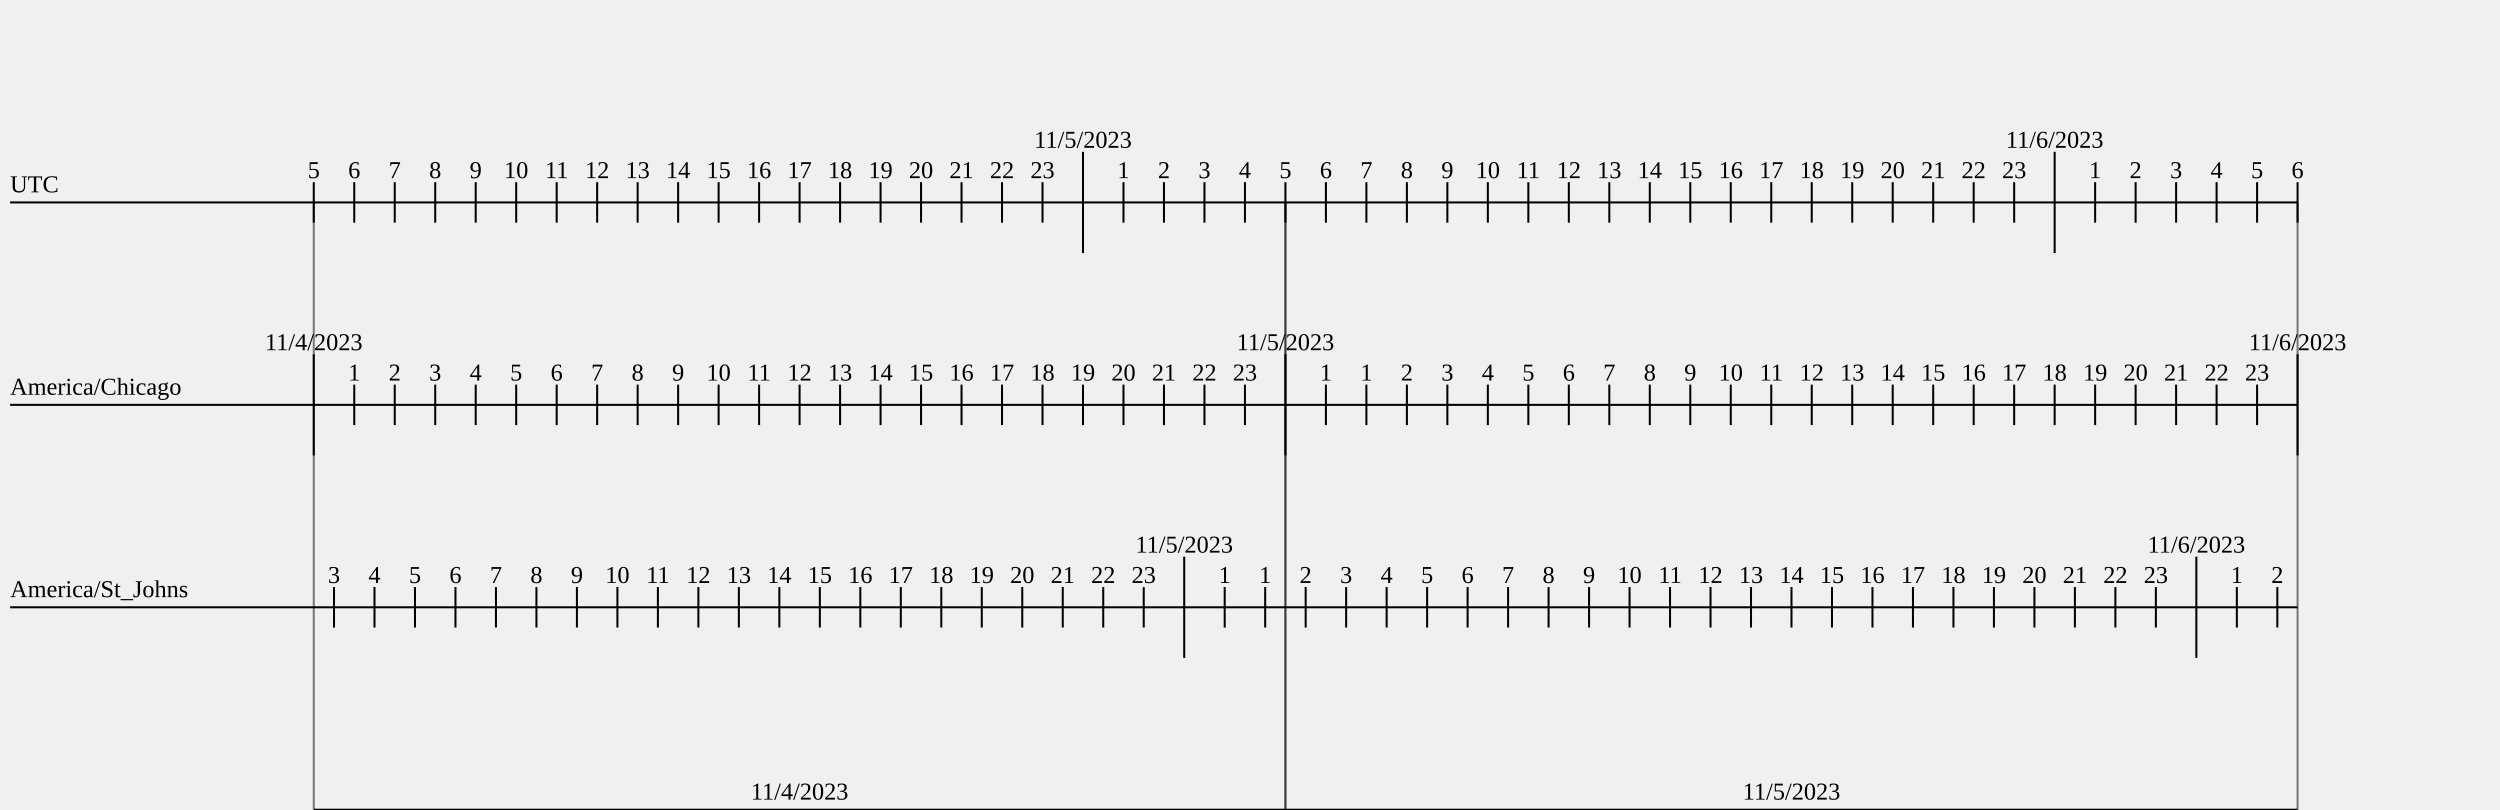
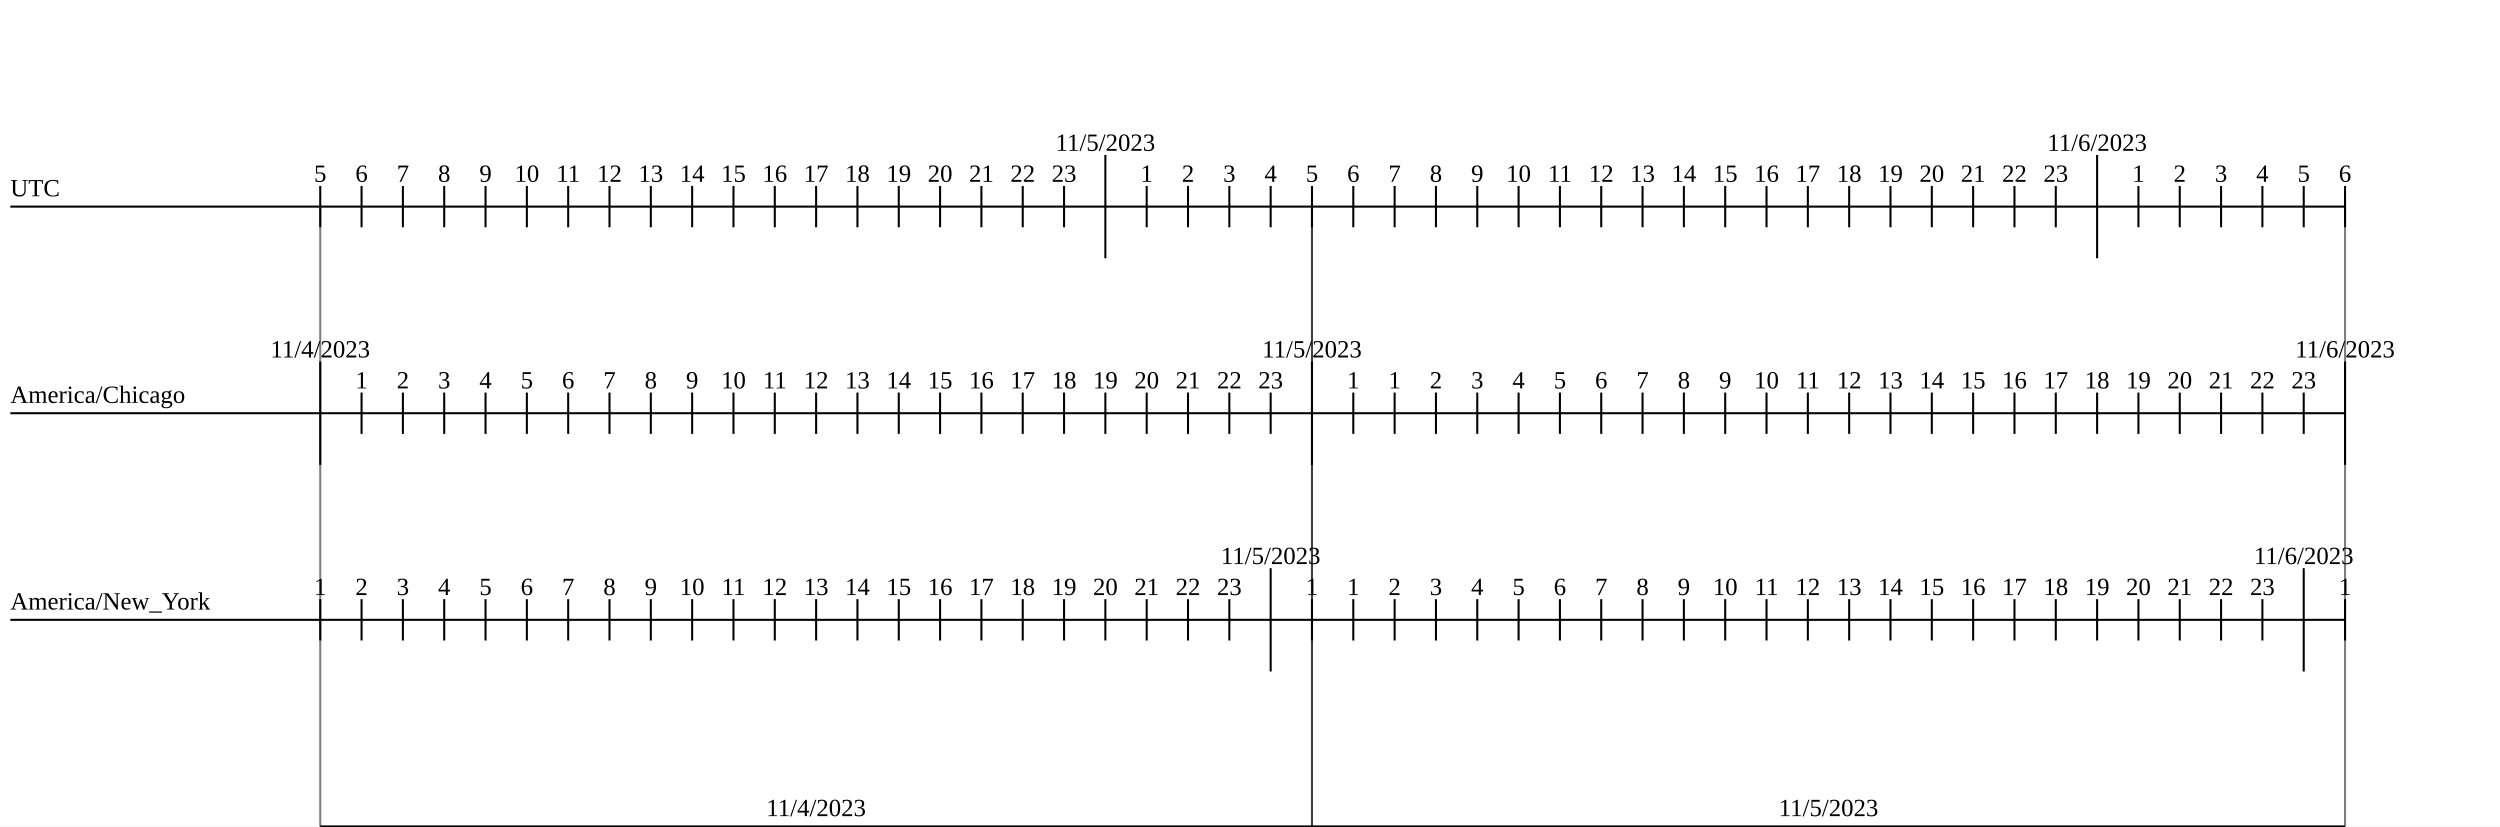
- <svg xmlns="http://www.w3.org/2000/svg" width="1235" height="400" viewBox="0 0 1235 400">
+ <svg xmlns="http://www.w3.org/2000/svg" width="1210" height="400" viewBox="0 0 1210 400">
+   <rect x="0" y="0" width="1210" height="400" fill="white" />
  <text x="5" y="95" fill="#000000">UTC</text>
  <line x1="5" y1="100" x2="1135" y2="100" stroke="#000000" />
  <line x1="155" y1="90" x2="155" y2="110" stroke="#000000" />
  <text x="155" y="88" text-anchor="middle" fill="#000000">5</text>
  <line x1="175" y1="90" x2="175" y2="110" stroke="#000000" />
  <text x="175" y="88" text-anchor="middle" fill="#000000">6</text>
  <line x1="195" y1="90" x2="195" y2="110" stroke="#000000" />
  <text x="195" y="88" text-anchor="middle" fill="#000000">7</text>
  <line x1="215" y1="90" x2="215" y2="110" stroke="#000000" />
  <text x="215" y="88" text-anchor="middle" fill="#000000">8</text>
  <line x1="235" y1="90" x2="235" y2="110" stroke="#000000" />
  <text x="235" y="88" text-anchor="middle" fill="#000000">9</text>
  <line x1="255" y1="90" x2="255" y2="110" stroke="#000000" />
  <text x="255" y="88" text-anchor="middle" fill="#000000">10</text>
  <line x1="275" y1="90" x2="275" y2="110" stroke="#000000" />
  <text x="275" y="88" text-anchor="middle" fill="#000000">11</text>
  <line x1="295" y1="90" x2="295" y2="110" stroke="#000000" />
  <text x="295" y="88" text-anchor="middle" fill="#000000">12</text>
  <line x1="315" y1="90" x2="315" y2="110" stroke="#000000" />
  <text x="315" y="88" text-anchor="middle" fill="#000000">13</text>
  <line x1="335" y1="90" x2="335" y2="110" stroke="#000000" />
  <text x="335" y="88" text-anchor="middle" fill="#000000">14</text>
  <line x1="355" y1="90" x2="355" y2="110" stroke="#000000" />
  <text x="355" y="88" text-anchor="middle" fill="#000000">15</text>
  <line x1="375" y1="90" x2="375" y2="110" stroke="#000000" />
  <text x="375" y="88" text-anchor="middle" fill="#000000">16</text>
  <line x1="395" y1="90" x2="395" y2="110" stroke="#000000" />
  <text x="395" y="88" text-anchor="middle" fill="#000000">17</text>
  <line x1="415" y1="90" x2="415" y2="110" stroke="#000000" />
  <text x="415" y="88" text-anchor="middle" fill="#000000">18</text>
  <line x1="435" y1="90" x2="435" y2="110" stroke="#000000" />
  <text x="435" y="88" text-anchor="middle" fill="#000000">19</text>
  <line x1="455" y1="90" x2="455" y2="110" stroke="#000000" />
  <text x="455" y="88" text-anchor="middle" fill="#000000">20</text>
  <line x1="475" y1="90" x2="475" y2="110" stroke="#000000" />
  <text x="475" y="88" text-anchor="middle" fill="#000000">21</text>
  <line x1="495" y1="90" x2="495" y2="110" stroke="#000000" />
  <text x="495" y="88" text-anchor="middle" fill="#000000">22</text>
  <line x1="515" y1="90" x2="515" y2="110" stroke="#000000" />
  <text x="515" y="88" text-anchor="middle" fill="#000000">23</text>
  <line x1="535" y1="75" x2="535" y2="125" stroke="#000000" />
  <text x="535" y="73" text-anchor="middle" fill="#000000">11/5/2023</text>
  <line x1="555" y1="90" x2="555" y2="110" stroke="#000000" />
  <text x="555" y="88" text-anchor="middle" fill="#000000">1</text>
  <line x1="575" y1="90" x2="575" y2="110" stroke="#000000" />
  <text x="575" y="88" text-anchor="middle" fill="#000000">2</text>
  <line x1="595" y1="90" x2="595" y2="110" stroke="#000000" />
  <text x="595" y="88" text-anchor="middle" fill="#000000">3</text>
  <line x1="615" y1="90" x2="615" y2="110" stroke="#000000" />
  <text x="615" y="88" text-anchor="middle" fill="#000000">4</text>
  <line x1="635" y1="90" x2="635" y2="110" stroke="#000000" />
  <text x="635" y="88" text-anchor="middle" fill="#000000">5</text>
  <line x1="655" y1="90" x2="655" y2="110" stroke="#000000" />
  <text x="655" y="88" text-anchor="middle" fill="#000000">6</text>
  <line x1="675" y1="90" x2="675" y2="110" stroke="#000000" />
  <text x="675" y="88" text-anchor="middle" fill="#000000">7</text>
  <line x1="695" y1="90" x2="695" y2="110" stroke="#000000" />
  <text x="695" y="88" text-anchor="middle" fill="#000000">8</text>
  <line x1="715" y1="90" x2="715" y2="110" stroke="#000000" />
  <text x="715" y="88" text-anchor="middle" fill="#000000">9</text>
  <line x1="735" y1="90" x2="735" y2="110" stroke="#000000" />
  <text x="735" y="88" text-anchor="middle" fill="#000000">10</text>
  <line x1="755" y1="90" x2="755" y2="110" stroke="#000000" />
  <text x="755" y="88" text-anchor="middle" fill="#000000">11</text>
  <line x1="775" y1="90" x2="775" y2="110" stroke="#000000" />
  <text x="775" y="88" text-anchor="middle" fill="#000000">12</text>
  <line x1="795" y1="90" x2="795" y2="110" stroke="#000000" />
  <text x="795" y="88" text-anchor="middle" fill="#000000">13</text>
  <line x1="815" y1="90" x2="815" y2="110" stroke="#000000" />
  <text x="815" y="88" text-anchor="middle" fill="#000000">14</text>
  <line x1="835" y1="90" x2="835" y2="110" stroke="#000000" />
  <text x="835" y="88" text-anchor="middle" fill="#000000">15</text>
  <line x1="855" y1="90" x2="855" y2="110" stroke="#000000" />
  <text x="855" y="88" text-anchor="middle" fill="#000000">16</text>
  <line x1="875" y1="90" x2="875" y2="110" stroke="#000000" />
  <text x="875" y="88" text-anchor="middle" fill="#000000">17</text>
  <line x1="895" y1="90" x2="895" y2="110" stroke="#000000" />
  <text x="895" y="88" text-anchor="middle" fill="#000000">18</text>
  <line x1="915" y1="90" x2="915" y2="110" stroke="#000000" />
  <text x="915" y="88" text-anchor="middle" fill="#000000">19</text>
  <line x1="935" y1="90" x2="935" y2="110" stroke="#000000" />
  <text x="935" y="88" text-anchor="middle" fill="#000000">20</text>
  <line x1="955" y1="90" x2="955" y2="110" stroke="#000000" />
  <text x="955" y="88" text-anchor="middle" fill="#000000">21</text>
  <line x1="975" y1="90" x2="975" y2="110" stroke="#000000" />
  <text x="975" y="88" text-anchor="middle" fill="#000000">22</text>
  <line x1="995" y1="90" x2="995" y2="110" stroke="#000000" />
  <text x="995" y="88" text-anchor="middle" fill="#000000">23</text>
  <line x1="1015" y1="75" x2="1015" y2="125" stroke="#000000" />
  <text x="1015" y="73" text-anchor="middle" fill="#000000">11/6/2023</text>
  <line x1="1035" y1="90" x2="1035" y2="110" stroke="#000000" />
  <text x="1035" y="88" text-anchor="middle" fill="#000000">1</text>
  <line x1="1055" y1="90" x2="1055" y2="110" stroke="#000000" />
  <text x="1055" y="88" text-anchor="middle" fill="#000000">2</text>
  <line x1="1075" y1="90" x2="1075" y2="110" stroke="#000000" />
  <text x="1075" y="88" text-anchor="middle" fill="#000000">3</text>
  <line x1="1095" y1="90" x2="1095" y2="110" stroke="#000000" />
  <text x="1095" y="88" text-anchor="middle" fill="#000000">4</text>
  <line x1="1115" y1="90" x2="1115" y2="110" stroke="#000000" />
  <text x="1115" y="88" text-anchor="middle" fill="#000000">5</text>
  <line x1="1135" y1="90" x2="1135" y2="110" stroke="#000000" />
  <text x="1135" y="88" text-anchor="middle" fill="#000000">6</text>
  <text x="5" y="195" fill="#000000">America/Chicago</text>
  <line x1="5" y1="200" x2="1135" y2="200" stroke="#000000" />
  <line x1="155" y1="175" x2="155" y2="225" stroke="#000000" />
  <text x="155" y="173" text-anchor="middle" fill="#000000">11/4/2023</text>
  <line x1="175" y1="190" x2="175" y2="210" stroke="#000000" />
  <text x="175" y="188" text-anchor="middle" fill="#000000">1</text>
  <line x1="195" y1="190" x2="195" y2="210" stroke="#000000" />
  <text x="195" y="188" text-anchor="middle" fill="#000000">2</text>
  <line x1="215" y1="190" x2="215" y2="210" stroke="#000000" />
  <text x="215" y="188" text-anchor="middle" fill="#000000">3</text>
  <line x1="235" y1="190" x2="235" y2="210" stroke="#000000" />
  <text x="235" y="188" text-anchor="middle" fill="#000000">4</text>
  <line x1="255" y1="190" x2="255" y2="210" stroke="#000000" />
  <text x="255" y="188" text-anchor="middle" fill="#000000">5</text>
  <line x1="275" y1="190" x2="275" y2="210" stroke="#000000" />
  <text x="275" y="188" text-anchor="middle" fill="#000000">6</text>
  <line x1="295" y1="190" x2="295" y2="210" stroke="#000000" />
  <text x="295" y="188" text-anchor="middle" fill="#000000">7</text>
  <line x1="315" y1="190" x2="315" y2="210" stroke="#000000" />
  <text x="315" y="188" text-anchor="middle" fill="#000000">8</text>
  <line x1="335" y1="190" x2="335" y2="210" stroke="#000000" />
  <text x="335" y="188" text-anchor="middle" fill="#000000">9</text>
  <line x1="355" y1="190" x2="355" y2="210" stroke="#000000" />
  <text x="355" y="188" text-anchor="middle" fill="#000000">10</text>
  <line x1="375" y1="190" x2="375" y2="210" stroke="#000000" />
  <text x="375" y="188" text-anchor="middle" fill="#000000">11</text>
  <line x1="395" y1="190" x2="395" y2="210" stroke="#000000" />
  <text x="395" y="188" text-anchor="middle" fill="#000000">12</text>
  <line x1="415" y1="190" x2="415" y2="210" stroke="#000000" />
  <text x="415" y="188" text-anchor="middle" fill="#000000">13</text>
  <line x1="435" y1="190" x2="435" y2="210" stroke="#000000" />
  <text x="435" y="188" text-anchor="middle" fill="#000000">14</text>
  <line x1="455" y1="190" x2="455" y2="210" stroke="#000000" />
  <text x="455" y="188" text-anchor="middle" fill="#000000">15</text>
  <line x1="475" y1="190" x2="475" y2="210" stroke="#000000" />
  <text x="475" y="188" text-anchor="middle" fill="#000000">16</text>
  <line x1="495" y1="190" x2="495" y2="210" stroke="#000000" />
  <text x="495" y="188" text-anchor="middle" fill="#000000">17</text>
  <line x1="515" y1="190" x2="515" y2="210" stroke="#000000" />
  <text x="515" y="188" text-anchor="middle" fill="#000000">18</text>
  <line x1="535" y1="190" x2="535" y2="210" stroke="#000000" />
  <text x="535" y="188" text-anchor="middle" fill="#000000">19</text>
  <line x1="555" y1="190" x2="555" y2="210" stroke="#000000" />
  <text x="555" y="188" text-anchor="middle" fill="#000000">20</text>
  <line x1="575" y1="190" x2="575" y2="210" stroke="#000000" />
  <text x="575" y="188" text-anchor="middle" fill="#000000">21</text>
  <line x1="595" y1="190" x2="595" y2="210" stroke="#000000" />
  <text x="595" y="188" text-anchor="middle" fill="#000000">22</text>
  <line x1="615" y1="190" x2="615" y2="210" stroke="#000000" />
  <text x="615" y="188" text-anchor="middle" fill="#000000">23</text>
  <line x1="635" y1="175" x2="635" y2="225" stroke="#000000" />
  <text x="635" y="173" text-anchor="middle" fill="#000000">11/5/2023</text>
  <line x1="655" y1="190" x2="655" y2="210" stroke="#000000" />
  <text x="655" y="188" text-anchor="middle" fill="#000000">1</text>
  <line x1="675" y1="190" x2="675" y2="210" stroke="#000000" />
  <text x="675" y="188" text-anchor="middle" fill="#000000">1</text>
  <line x1="695" y1="190" x2="695" y2="210" stroke="#000000" />
  <text x="695" y="188" text-anchor="middle" fill="#000000">2</text>
  <line x1="715" y1="190" x2="715" y2="210" stroke="#000000" />
  <text x="715" y="188" text-anchor="middle" fill="#000000">3</text>
  <line x1="735" y1="190" x2="735" y2="210" stroke="#000000" />
  <text x="735" y="188" text-anchor="middle" fill="#000000">4</text>
  <line x1="755" y1="190" x2="755" y2="210" stroke="#000000" />
  <text x="755" y="188" text-anchor="middle" fill="#000000">5</text>
  <line x1="775" y1="190" x2="775" y2="210" stroke="#000000" />
  <text x="775" y="188" text-anchor="middle" fill="#000000">6</text>
  <line x1="795" y1="190" x2="795" y2="210" stroke="#000000" />
  <text x="795" y="188" text-anchor="middle" fill="#000000">7</text>
  <line x1="815" y1="190" x2="815" y2="210" stroke="#000000" />
  <text x="815" y="188" text-anchor="middle" fill="#000000">8</text>
  <line x1="835" y1="190" x2="835" y2="210" stroke="#000000" />
  <text x="835" y="188" text-anchor="middle" fill="#000000">9</text>
  <line x1="855" y1="190" x2="855" y2="210" stroke="#000000" />
  <text x="855" y="188" text-anchor="middle" fill="#000000">10</text>
  <line x1="875" y1="190" x2="875" y2="210" stroke="#000000" />
  <text x="875" y="188" text-anchor="middle" fill="#000000">11</text>
  <line x1="895" y1="190" x2="895" y2="210" stroke="#000000" />
  <text x="895" y="188" text-anchor="middle" fill="#000000">12</text>
  <line x1="915" y1="190" x2="915" y2="210" stroke="#000000" />
  <text x="915" y="188" text-anchor="middle" fill="#000000">13</text>
  <line x1="935" y1="190" x2="935" y2="210" stroke="#000000" />
  <text x="935" y="188" text-anchor="middle" fill="#000000">14</text>
  <line x1="955" y1="190" x2="955" y2="210" stroke="#000000" />
  <text x="955" y="188" text-anchor="middle" fill="#000000">15</text>
  <line x1="975" y1="190" x2="975" y2="210" stroke="#000000" />
  <text x="975" y="188" text-anchor="middle" fill="#000000">16</text>
  <line x1="995" y1="190" x2="995" y2="210" stroke="#000000" />
  <text x="995" y="188" text-anchor="middle" fill="#000000">17</text>
  <line x1="1015" y1="190" x2="1015" y2="210" stroke="#000000" />
  <text x="1015" y="188" text-anchor="middle" fill="#000000">18</text>
  <line x1="1035" y1="190" x2="1035" y2="210" stroke="#000000" />
  <text x="1035" y="188" text-anchor="middle" fill="#000000">19</text>
  <line x1="1055" y1="190" x2="1055" y2="210" stroke="#000000" />
  <text x="1055" y="188" text-anchor="middle" fill="#000000">20</text>
  <line x1="1075" y1="190" x2="1075" y2="210" stroke="#000000" />
  <text x="1075" y="188" text-anchor="middle" fill="#000000">21</text>
  <line x1="1095" y1="190" x2="1095" y2="210" stroke="#000000" />
  <text x="1095" y="188" text-anchor="middle" fill="#000000">22</text>
  <line x1="1115" y1="190" x2="1115" y2="210" stroke="#000000" />
  <text x="1115" y="188" text-anchor="middle" fill="#000000">23</text>
  <line x1="1135" y1="175" x2="1135" y2="225" stroke="#000000" />
  <text x="1135" y="173" text-anchor="middle" fill="#000000">11/6/2023</text>
-   <text x="5" y="295" fill="#000000">America/St_Johns</text>
+   <text x="5" y="295" fill="#000000">America/New_York</text>
  <line x1="5" y1="300" x2="1135" y2="300" stroke="#000000" />
-   <line x1="165" y1="290" x2="165" y2="310" stroke="#000000" />
-   <text x="165" y="288" text-anchor="middle" fill="#000000">3</text>
-   <line x1="185" y1="290" x2="185" y2="310" stroke="#000000" />
-   <text x="185" y="288" text-anchor="middle" fill="#000000">4</text>
-   <line x1="205" y1="290" x2="205" y2="310" stroke="#000000" />
-   <text x="205" y="288" text-anchor="middle" fill="#000000">5</text>
-   <line x1="225" y1="290" x2="225" y2="310" stroke="#000000" />
-   <text x="225" y="288" text-anchor="middle" fill="#000000">6</text>
-   <line x1="245" y1="290" x2="245" y2="310" stroke="#000000" />
-   <text x="245" y="288" text-anchor="middle" fill="#000000">7</text>
-   <line x1="265" y1="290" x2="265" y2="310" stroke="#000000" />
-   <text x="265" y="288" text-anchor="middle" fill="#000000">8</text>
-   <line x1="285" y1="290" x2="285" y2="310" stroke="#000000" />
-   <text x="285" y="288" text-anchor="middle" fill="#000000">9</text>
-   <line x1="305" y1="290" x2="305" y2="310" stroke="#000000" />
-   <text x="305" y="288" text-anchor="middle" fill="#000000">10</text>
-   <line x1="325" y1="290" x2="325" y2="310" stroke="#000000" />
-   <text x="325" y="288" text-anchor="middle" fill="#000000">11</text>
-   <line x1="345" y1="290" x2="345" y2="310" stroke="#000000" />
-   <text x="345" y="288" text-anchor="middle" fill="#000000">12</text>
-   <line x1="365" y1="290" x2="365" y2="310" stroke="#000000" />
-   <text x="365" y="288" text-anchor="middle" fill="#000000">13</text>
-   <line x1="385" y1="290" x2="385" y2="310" stroke="#000000" />
-   <text x="385" y="288" text-anchor="middle" fill="#000000">14</text>
-   <line x1="405" y1="290" x2="405" y2="310" stroke="#000000" />
-   <text x="405" y="288" text-anchor="middle" fill="#000000">15</text>
-   <line x1="425" y1="290" x2="425" y2="310" stroke="#000000" />
-   <text x="425" y="288" text-anchor="middle" fill="#000000">16</text>
-   <line x1="445" y1="290" x2="445" y2="310" stroke="#000000" />
-   <text x="445" y="288" text-anchor="middle" fill="#000000">17</text>
-   <line x1="465" y1="290" x2="465" y2="310" stroke="#000000" />
-   <text x="465" y="288" text-anchor="middle" fill="#000000">18</text>
-   <line x1="485" y1="290" x2="485" y2="310" stroke="#000000" />
-   <text x="485" y="288" text-anchor="middle" fill="#000000">19</text>
-   <line x1="505" y1="290" x2="505" y2="310" stroke="#000000" />
-   <text x="505" y="288" text-anchor="middle" fill="#000000">20</text>
-   <line x1="525" y1="290" x2="525" y2="310" stroke="#000000" />
-   <text x="525" y="288" text-anchor="middle" fill="#000000">21</text>
-   <line x1="545" y1="290" x2="545" y2="310" stroke="#000000" />
-   <text x="545" y="288" text-anchor="middle" fill="#000000">22</text>
-   <line x1="565" y1="290" x2="565" y2="310" stroke="#000000" />
-   <text x="565" y="288" text-anchor="middle" fill="#000000">23</text>
-   <line x1="585" y1="275" x2="585" y2="325" stroke="#000000" />
-   <text x="585" y="273" text-anchor="middle" fill="#000000">11/5/2023</text>
-   <line x1="605" y1="290" x2="605" y2="310" stroke="#000000" />
-   <text x="605" y="288" text-anchor="middle" fill="#000000">1</text>
-   <line x1="625" y1="290" x2="625" y2="310" stroke="#000000" />
-   <text x="625" y="288" text-anchor="middle" fill="#000000">1</text>
-   <line x1="645" y1="290" x2="645" y2="310" stroke="#000000" />
-   <text x="645" y="288" text-anchor="middle" fill="#000000">2</text>
-   <line x1="665" y1="290" x2="665" y2="310" stroke="#000000" />
-   <text x="665" y="288" text-anchor="middle" fill="#000000">3</text>
-   <line x1="685" y1="290" x2="685" y2="310" stroke="#000000" />
-   <text x="685" y="288" text-anchor="middle" fill="#000000">4</text>
-   <line x1="705" y1="290" x2="705" y2="310" stroke="#000000" />
-   <text x="705" y="288" text-anchor="middle" fill="#000000">5</text>
-   <line x1="725" y1="290" x2="725" y2="310" stroke="#000000" />
-   <text x="725" y="288" text-anchor="middle" fill="#000000">6</text>
-   <line x1="745" y1="290" x2="745" y2="310" stroke="#000000" />
-   <text x="745" y="288" text-anchor="middle" fill="#000000">7</text>
-   <line x1="765" y1="290" x2="765" y2="310" stroke="#000000" />
-   <text x="765" y="288" text-anchor="middle" fill="#000000">8</text>
-   <line x1="785" y1="290" x2="785" y2="310" stroke="#000000" />
-   <text x="785" y="288" text-anchor="middle" fill="#000000">9</text>
-   <line x1="805" y1="290" x2="805" y2="310" stroke="#000000" />
-   <text x="805" y="288" text-anchor="middle" fill="#000000">10</text>
-   <line x1="825" y1="290" x2="825" y2="310" stroke="#000000" />
-   <text x="825" y="288" text-anchor="middle" fill="#000000">11</text>
-   <line x1="845" y1="290" x2="845" y2="310" stroke="#000000" />
-   <text x="845" y="288" text-anchor="middle" fill="#000000">12</text>
-   <line x1="865" y1="290" x2="865" y2="310" stroke="#000000" />
-   <text x="865" y="288" text-anchor="middle" fill="#000000">13</text>
-   <line x1="885" y1="290" x2="885" y2="310" stroke="#000000" />
-   <text x="885" y="288" text-anchor="middle" fill="#000000">14</text>
-   <line x1="905" y1="290" x2="905" y2="310" stroke="#000000" />
-   <text x="905" y="288" text-anchor="middle" fill="#000000">15</text>
-   <line x1="925" y1="290" x2="925" y2="310" stroke="#000000" />
-   <text x="925" y="288" text-anchor="middle" fill="#000000">16</text>
-   <line x1="945" y1="290" x2="945" y2="310" stroke="#000000" />
-   <text x="945" y="288" text-anchor="middle" fill="#000000">17</text>
-   <line x1="965" y1="290" x2="965" y2="310" stroke="#000000" />
-   <text x="965" y="288" text-anchor="middle" fill="#000000">18</text>
-   <line x1="985" y1="290" x2="985" y2="310" stroke="#000000" />
-   <text x="985" y="288" text-anchor="middle" fill="#000000">19</text>
-   <line x1="1005" y1="290" x2="1005" y2="310" stroke="#000000" />
-   <text x="1005" y="288" text-anchor="middle" fill="#000000">20</text>
-   <line x1="1025" y1="290" x2="1025" y2="310" stroke="#000000" />
-   <text x="1025" y="288" text-anchor="middle" fill="#000000">21</text>
-   <line x1="1045" y1="290" x2="1045" y2="310" stroke="#000000" />
-   <text x="1045" y="288" text-anchor="middle" fill="#000000">22</text>
-   <line x1="1065" y1="290" x2="1065" y2="310" stroke="#000000" />
-   <text x="1065" y="288" text-anchor="middle" fill="#000000">23</text>
-   <line x1="1085" y1="275" x2="1085" y2="325" stroke="#000000" />
-   <text x="1085" y="273" text-anchor="middle" fill="#000000">11/6/2023</text>
-   <line x1="1105" y1="290" x2="1105" y2="310" stroke="#000000" />
-   <text x="1105" y="288" text-anchor="middle" fill="#000000">1</text>
-   <line x1="1125" y1="290" x2="1125" y2="310" stroke="#000000" />
-   <text x="1125" y="288" text-anchor="middle" fill="#000000">2</text>
+   <line x1="155" y1="290" x2="155" y2="310" stroke="#000000" />
+   <text x="155" y="288" text-anchor="middle" fill="#000000">1</text>
+   <line x1="175" y1="290" x2="175" y2="310" stroke="#000000" />
+   <text x="175" y="288" text-anchor="middle" fill="#000000">2</text>
+   <line x1="195" y1="290" x2="195" y2="310" stroke="#000000" />
+   <text x="195" y="288" text-anchor="middle" fill="#000000">3</text>
+   <line x1="215" y1="290" x2="215" y2="310" stroke="#000000" />
+   <text x="215" y="288" text-anchor="middle" fill="#000000">4</text>
+   <line x1="235" y1="290" x2="235" y2="310" stroke="#000000" />
+   <text x="235" y="288" text-anchor="middle" fill="#000000">5</text>
+   <line x1="255" y1="290" x2="255" y2="310" stroke="#000000" />
+   <text x="255" y="288" text-anchor="middle" fill="#000000">6</text>
+   <line x1="275" y1="290" x2="275" y2="310" stroke="#000000" />
+   <text x="275" y="288" text-anchor="middle" fill="#000000">7</text>
+   <line x1="295" y1="290" x2="295" y2="310" stroke="#000000" />
+   <text x="295" y="288" text-anchor="middle" fill="#000000">8</text>
+   <line x1="315" y1="290" x2="315" y2="310" stroke="#000000" />
+   <text x="315" y="288" text-anchor="middle" fill="#000000">9</text>
+   <line x1="335" y1="290" x2="335" y2="310" stroke="#000000" />
+   <text x="335" y="288" text-anchor="middle" fill="#000000">10</text>
+   <line x1="355" y1="290" x2="355" y2="310" stroke="#000000" />
+   <text x="355" y="288" text-anchor="middle" fill="#000000">11</text>
+   <line x1="375" y1="290" x2="375" y2="310" stroke="#000000" />
+   <text x="375" y="288" text-anchor="middle" fill="#000000">12</text>
+   <line x1="395" y1="290" x2="395" y2="310" stroke="#000000" />
+   <text x="395" y="288" text-anchor="middle" fill="#000000">13</text>
+   <line x1="415" y1="290" x2="415" y2="310" stroke="#000000" />
+   <text x="415" y="288" text-anchor="middle" fill="#000000">14</text>
+   <line x1="435" y1="290" x2="435" y2="310" stroke="#000000" />
+   <text x="435" y="288" text-anchor="middle" fill="#000000">15</text>
+   <line x1="455" y1="290" x2="455" y2="310" stroke="#000000" />
+   <text x="455" y="288" text-anchor="middle" fill="#000000">16</text>
+   <line x1="475" y1="290" x2="475" y2="310" stroke="#000000" />
+   <text x="475" y="288" text-anchor="middle" fill="#000000">17</text>
+   <line x1="495" y1="290" x2="495" y2="310" stroke="#000000" />
+   <text x="495" y="288" text-anchor="middle" fill="#000000">18</text>
+   <line x1="515" y1="290" x2="515" y2="310" stroke="#000000" />
+   <text x="515" y="288" text-anchor="middle" fill="#000000">19</text>
+   <line x1="535" y1="290" x2="535" y2="310" stroke="#000000" />
+   <text x="535" y="288" text-anchor="middle" fill="#000000">20</text>
+   <line x1="555" y1="290" x2="555" y2="310" stroke="#000000" />
+   <text x="555" y="288" text-anchor="middle" fill="#000000">21</text>
+   <line x1="575" y1="290" x2="575" y2="310" stroke="#000000" />
+   <text x="575" y="288" text-anchor="middle" fill="#000000">22</text>
+   <line x1="595" y1="290" x2="595" y2="310" stroke="#000000" />
+   <text x="595" y="288" text-anchor="middle" fill="#000000">23</text>
+   <line x1="615" y1="275" x2="615" y2="325" stroke="#000000" />
+   <text x="615" y="273" text-anchor="middle" fill="#000000">11/5/2023</text>
+   <line x1="635" y1="290" x2="635" y2="310" stroke="#000000" />
+   <text x="635" y="288" text-anchor="middle" fill="#000000">1</text>
+   <line x1="655" y1="290" x2="655" y2="310" stroke="#000000" />
+   <text x="655" y="288" text-anchor="middle" fill="#000000">1</text>
+   <line x1="675" y1="290" x2="675" y2="310" stroke="#000000" />
+   <text x="675" y="288" text-anchor="middle" fill="#000000">2</text>
+   <line x1="695" y1="290" x2="695" y2="310" stroke="#000000" />
+   <text x="695" y="288" text-anchor="middle" fill="#000000">3</text>
+   <line x1="715" y1="290" x2="715" y2="310" stroke="#000000" />
+   <text x="715" y="288" text-anchor="middle" fill="#000000">4</text>
+   <line x1="735" y1="290" x2="735" y2="310" stroke="#000000" />
+   <text x="735" y="288" text-anchor="middle" fill="#000000">5</text>
+   <line x1="755" y1="290" x2="755" y2="310" stroke="#000000" />
+   <text x="755" y="288" text-anchor="middle" fill="#000000">6</text>
+   <line x1="775" y1="290" x2="775" y2="310" stroke="#000000" />
+   <text x="775" y="288" text-anchor="middle" fill="#000000">7</text>
+   <line x1="795" y1="290" x2="795" y2="310" stroke="#000000" />
+   <text x="795" y="288" text-anchor="middle" fill="#000000">8</text>
+   <line x1="815" y1="290" x2="815" y2="310" stroke="#000000" />
+   <text x="815" y="288" text-anchor="middle" fill="#000000">9</text>
+   <line x1="835" y1="290" x2="835" y2="310" stroke="#000000" />
+   <text x="835" y="288" text-anchor="middle" fill="#000000">10</text>
+   <line x1="855" y1="290" x2="855" y2="310" stroke="#000000" />
+   <text x="855" y="288" text-anchor="middle" fill="#000000">11</text>
+   <line x1="875" y1="290" x2="875" y2="310" stroke="#000000" />
+   <text x="875" y="288" text-anchor="middle" fill="#000000">12</text>
+   <line x1="895" y1="290" x2="895" y2="310" stroke="#000000" />
+   <text x="895" y="288" text-anchor="middle" fill="#000000">13</text>
+   <line x1="915" y1="290" x2="915" y2="310" stroke="#000000" />
+   <text x="915" y="288" text-anchor="middle" fill="#000000">14</text>
+   <line x1="935" y1="290" x2="935" y2="310" stroke="#000000" />
+   <text x="935" y="288" text-anchor="middle" fill="#000000">15</text>
+   <line x1="955" y1="290" x2="955" y2="310" stroke="#000000" />
+   <text x="955" y="288" text-anchor="middle" fill="#000000">16</text>
+   <line x1="975" y1="290" x2="975" y2="310" stroke="#000000" />
+   <text x="975" y="288" text-anchor="middle" fill="#000000">17</text>
+   <line x1="995" y1="290" x2="995" y2="310" stroke="#000000" />
+   <text x="995" y="288" text-anchor="middle" fill="#000000">18</text>
+   <line x1="1015" y1="290" x2="1015" y2="310" stroke="#000000" />
+   <text x="1015" y="288" text-anchor="middle" fill="#000000">19</text>
+   <line x1="1035" y1="290" x2="1035" y2="310" stroke="#000000" />
+   <text x="1035" y="288" text-anchor="middle" fill="#000000">20</text>
+   <line x1="1055" y1="290" x2="1055" y2="310" stroke="#000000" />
+   <text x="1055" y="288" text-anchor="middle" fill="#000000">21</text>
+   <line x1="1075" y1="290" x2="1075" y2="310" stroke="#000000" />
+   <text x="1075" y="288" text-anchor="middle" fill="#000000">22</text>
+   <line x1="1095" y1="290" x2="1095" y2="310" stroke="#000000" />
+   <text x="1095" y="288" text-anchor="middle" fill="#000000">23</text>
+   <line x1="1115" y1="275" x2="1115" y2="325" stroke="#000000" />
+   <text x="1115" y="273" text-anchor="middle" fill="#000000">11/6/2023</text>
+   <line x1="1135" y1="290" x2="1135" y2="310" stroke="#000000" />
+   <text x="1135" y="288" text-anchor="middle" fill="#000000">1</text>
  <line x1="155" y1="100" x2="155" y2="400" stroke="#000000" opacity="0.5" />
  <line x1="635" y1="100" x2="635" y2="400" stroke="#000000" opacity="0.5" />
  <line x1="155" y1="400" x2="635" y2="400" stroke="#000000" />
  <text x="395" y="395" text-anchor="middle" fill="#000000">11/4/2023</text>
  <line x1="635" y1="100" x2="635" y2="400" stroke="#000000" opacity="0.5" />
  <line x1="1135" y1="100" x2="1135" y2="400" stroke="#000000" opacity="0.5" />
  <line x1="635" y1="400" x2="1135" y2="400" stroke="#000000" />
  <text x="885" y="395" text-anchor="middle" fill="#000000">11/5/2023</text>
</svg>
